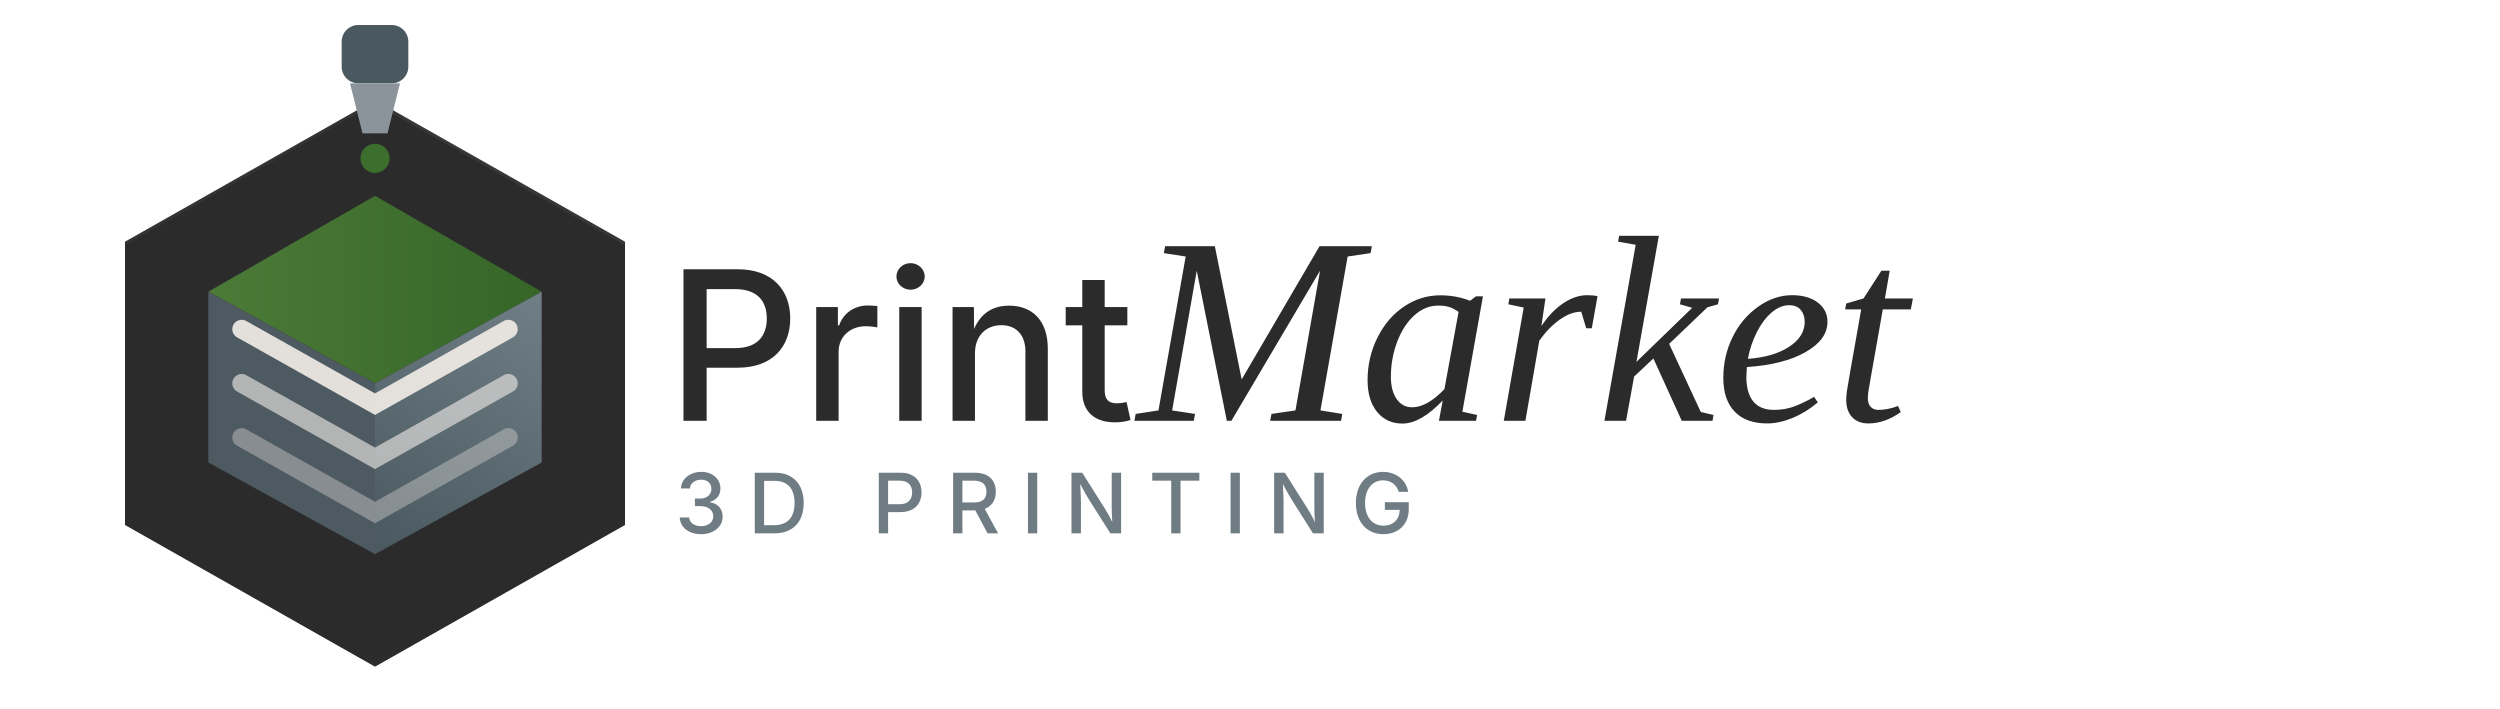
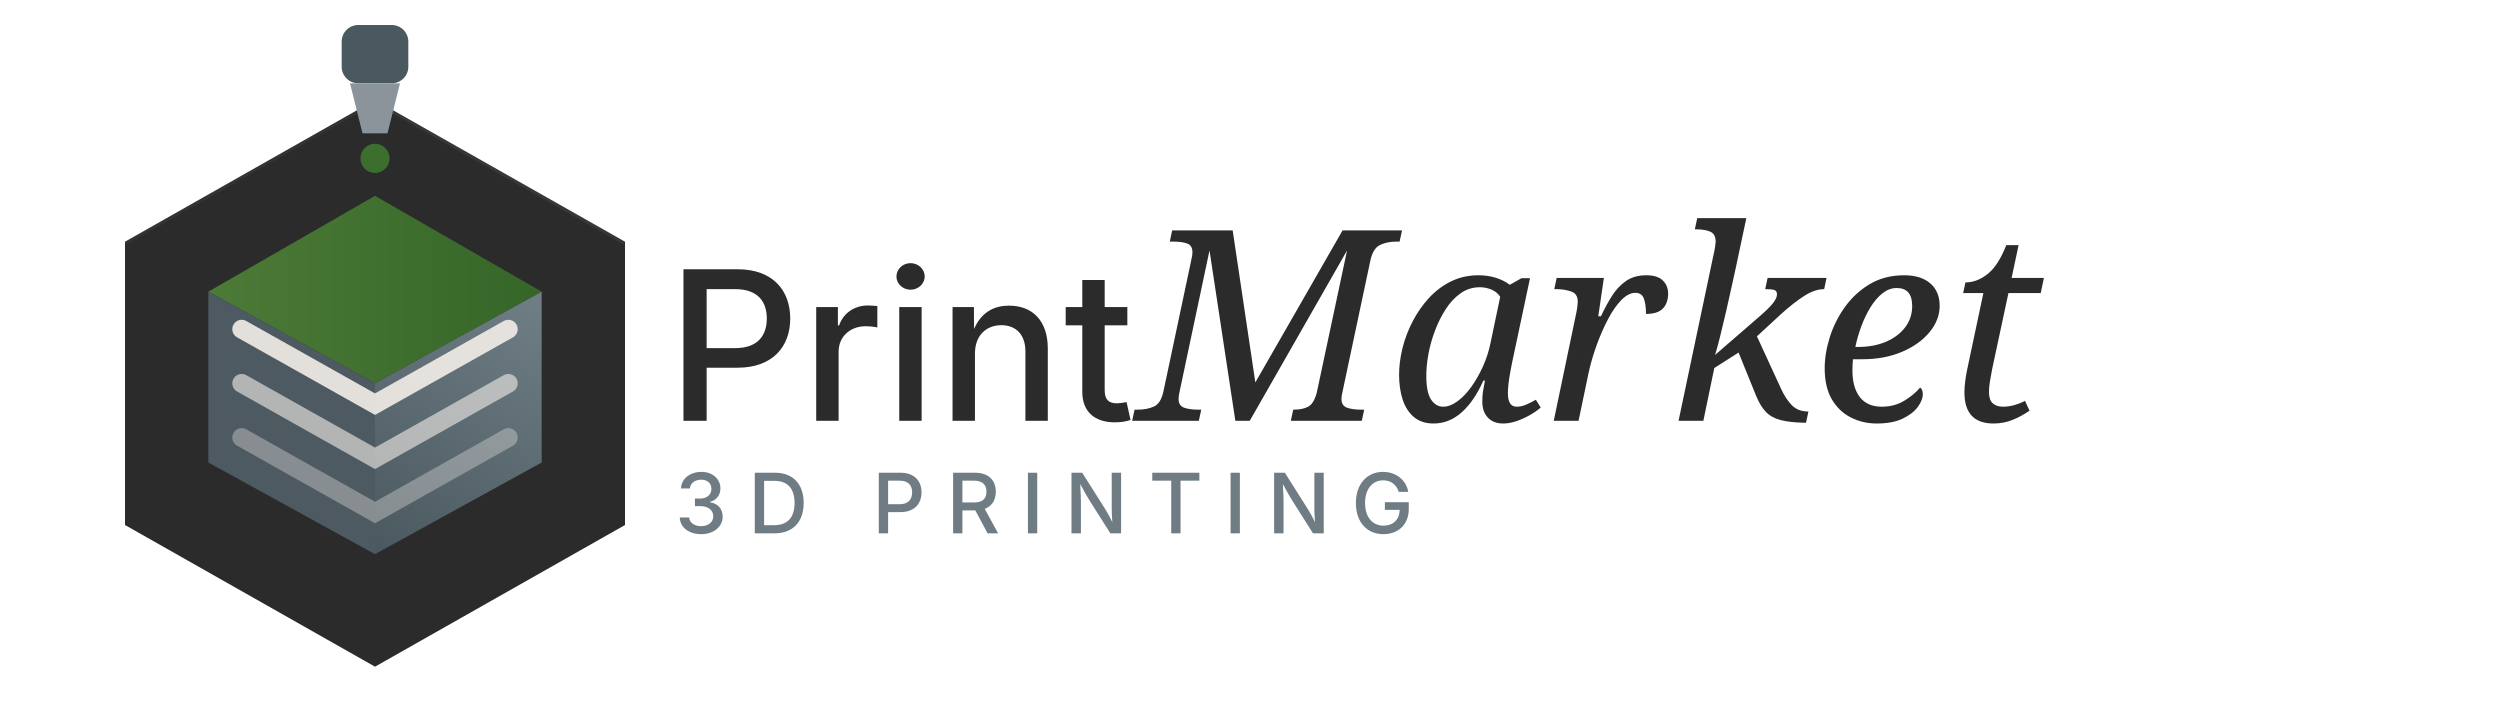
<svg xmlns="http://www.w3.org/2000/svg" width="600" height="170" viewBox="55 2 600 170" fill="none">
  <defs>
    <linearGradient id="rightFace" x1="185" y1="72" x2="145" y2="135" gradientUnits="userSpaceOnUse">
      <stop offset="0" stop-color="#707E86" />
      <stop offset="1" stop-color="#4A5860" />
    </linearGradient>
    <linearGradient id="topFace" x1="105" y1="72" x2="185" y2="72" gradientUnits="userSpaceOnUse">
      <stop offset="0" stop-color="#4C7A37" />
      <stop offset="1" stop-color="#356628" />
    </linearGradient>
    <style>
-       .sans { font-family: Inter, Helvetica, Arial, sans-serif; }
-       .serif { font-family: "Cormorant Garamond", "Iowan Old Style", "Times New Roman", Georgia, serif; }
+       .sans { font-family: Geist, Inter, Helvetica, Arial, sans-serif; }
+       .serif { font-family: "Playfair Display", Georgia, serif; }
    </style>
  </defs>
  <path d="M145 26L205 60V128L145 162L85 128V60Z" fill="#2B2B2B" />
  <path d="M145 49L185 72L145 94L105 72Z" fill="url(#topFace)" />
  <path d="M105 72L145 94V135L105 113Z" fill="#4E5A62" />
  <path d="M185 72L145 94V135L185 113Z" fill="url(#rightFace)" />
  <path d="M113 81L145 99L177 81" stroke="#F0ECE6" stroke-width="4.5" stroke-linecap="round" opacity="0.92" />
  <path d="M113 94L145 112L177 94" stroke="#F0ECE6" stroke-width="4.5" stroke-linecap="round" opacity="0.62" />
  <path d="M113 107L145 125L177 107" stroke="#F0ECE6" stroke-width="4.5" stroke-linecap="round" opacity="0.35" />
  <path d="M145 26L205 60" stroke="rgba(255,255,255,0.06)" stroke-width="1.5" />
  <path d="M145 26L85 60" stroke="rgba(255,255,255,0.04)" stroke-width="1.5" />
  <rect x="137" y="8" width="16" height="14" rx="4" fill="#4A5860" />
  <path d="M139 22H151L148 34H142Z" fill="#8A949A" />
  <circle cx="145" cy="40" r="3.5" fill="#3C6E2E" />
  <text x="215" y="103" class="sans" font-size="50" font-weight="500" letter-spacing="0.2" fill="#2B2B2B">Print</text>
  <text x="328" y="103" class="serif" font-size="64" font-style="italic" font-weight="500" fill="#2B2B2B">Market</text>
  <text x="217" y="130" class="sans" font-size="20" font-weight="500" letter-spacing="5" fill="#6F7C84">
    3D PRINTING
  </text>
</svg>
